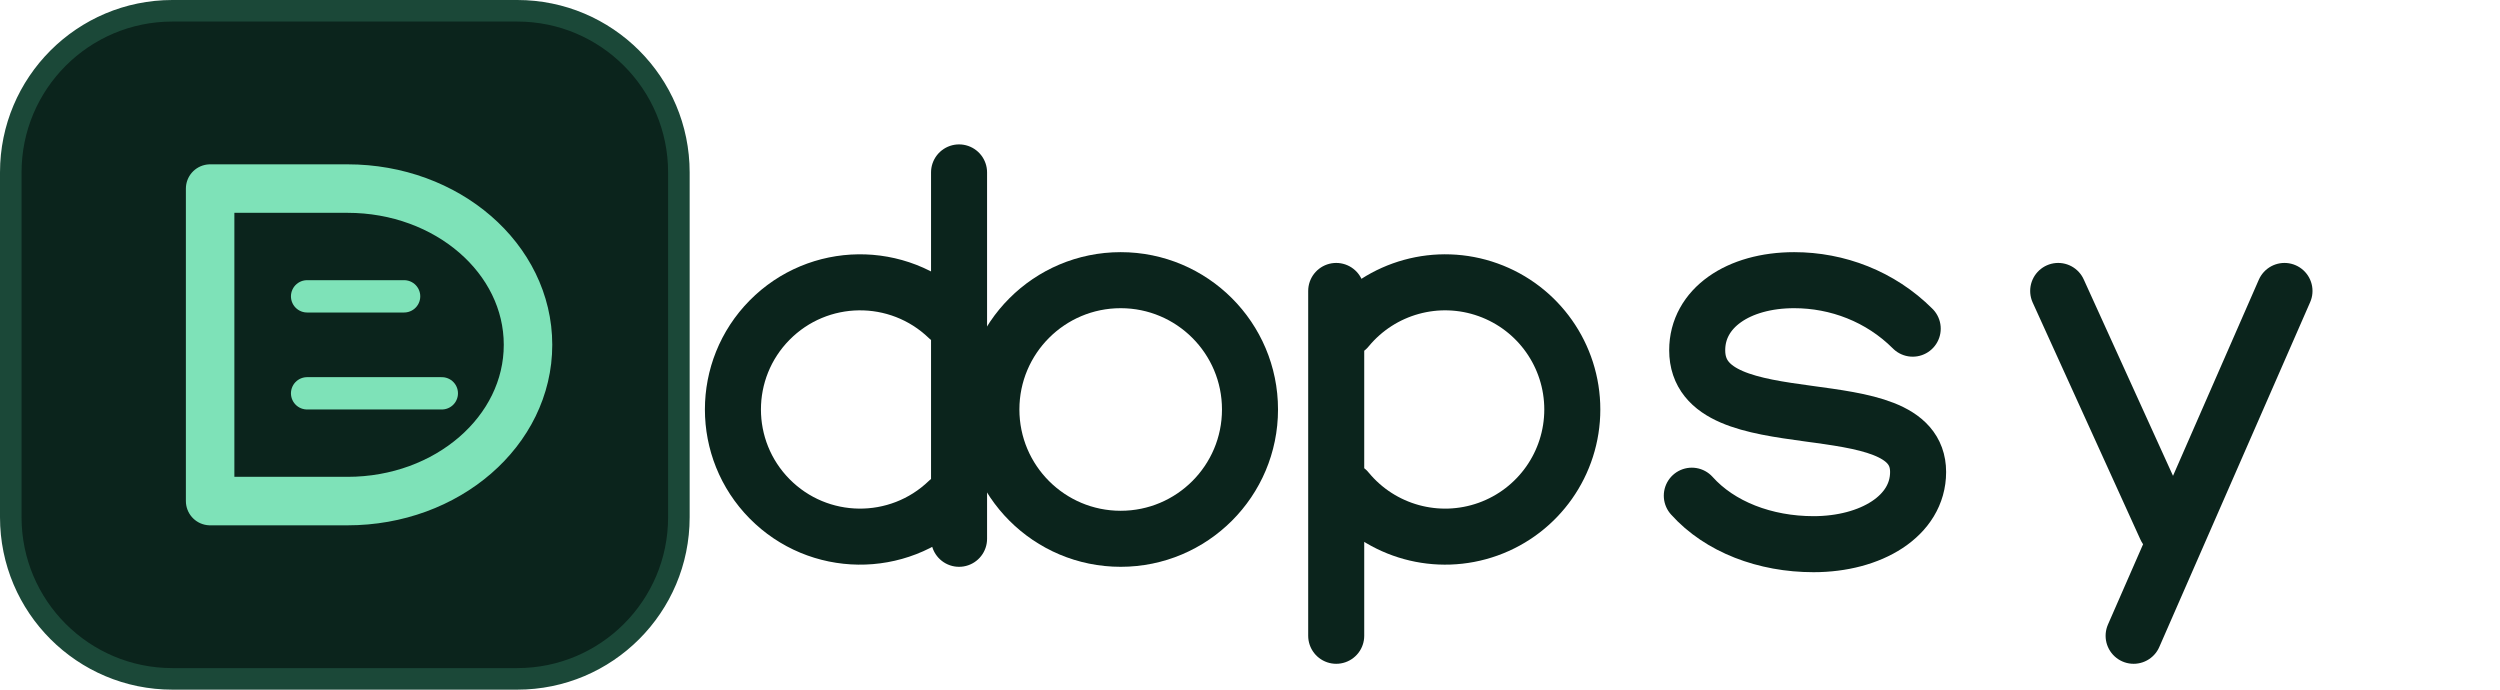
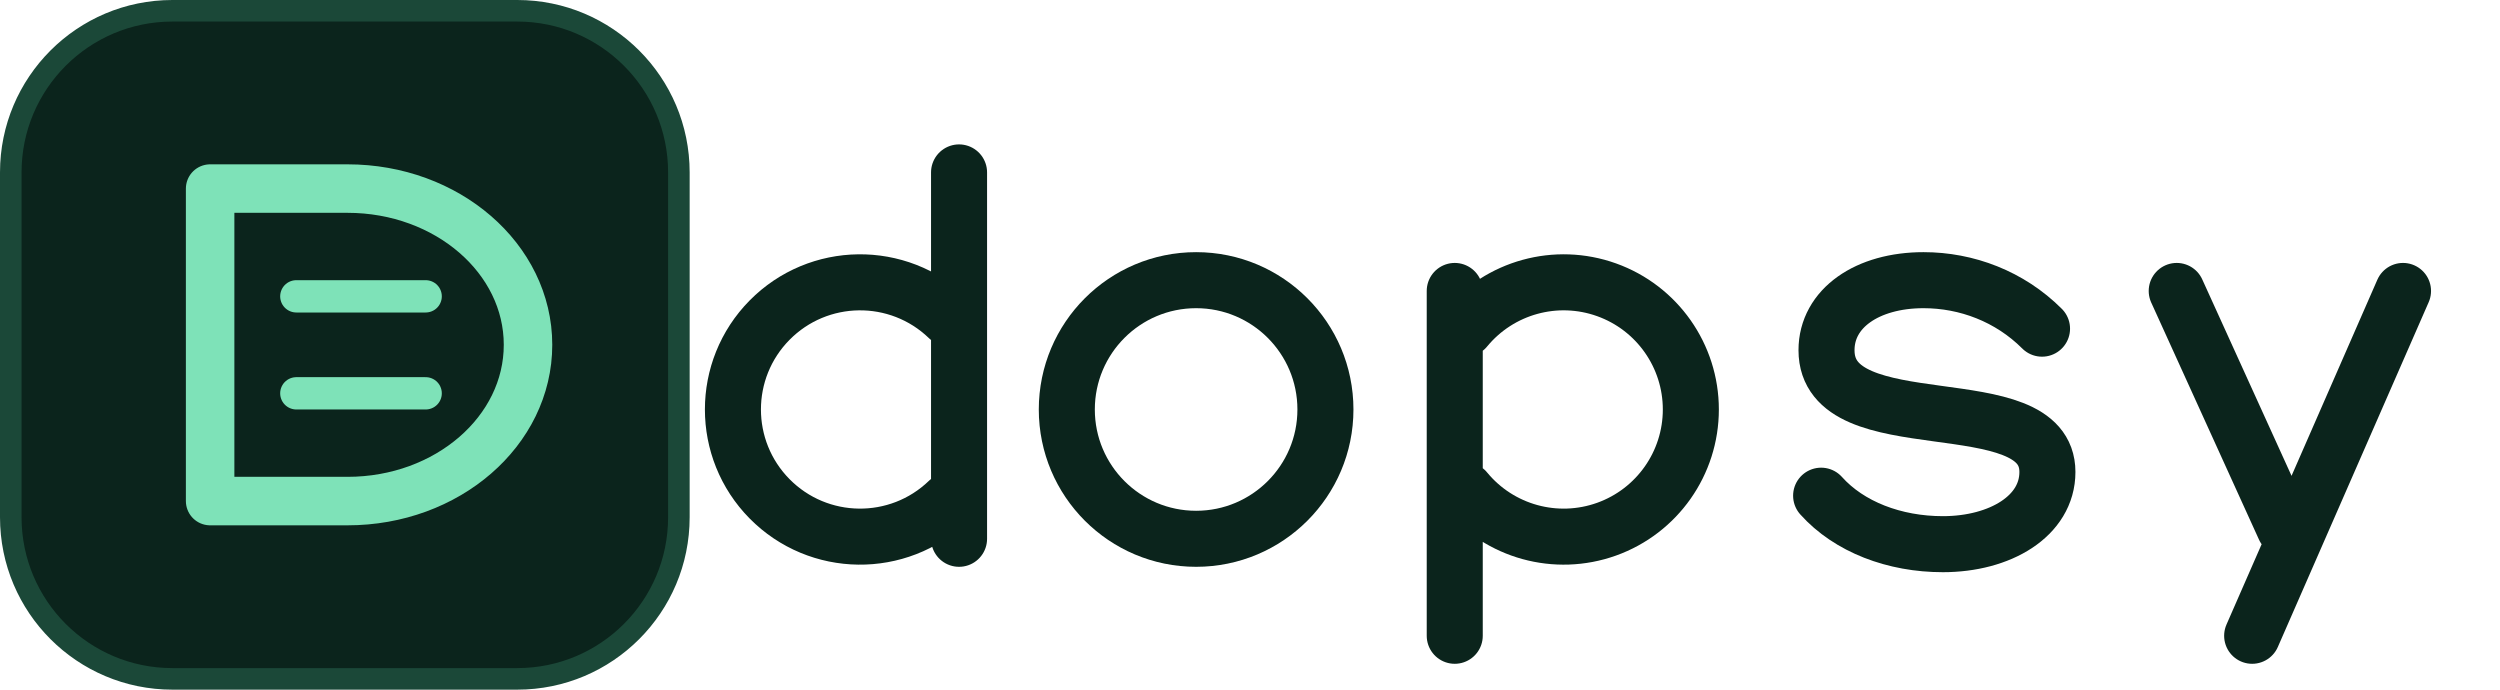
<svg xmlns="http://www.w3.org/2000/svg" viewBox="0 0 232 64" role="img" aria-labelledby="title desc">
  <rect x="1" y="1" width="62" height="62" rx="15" fill="#0B241C" stroke="#1B4838" stroke-width="2" />
  <path d="M19.5 17.5v29h12.75C41.5 46.5 49 40.01 49 32S41.5 17.5 32.25 17.5H19.5Z" fill="none" stroke="#7EE2B8" stroke-width="4.5" stroke-linecap="round" stroke-linejoin="round" />
-   <path d="M28.5 27.5h9M28.5 36.5h12.5" fill="none" stroke="#7EE2B8" stroke-width="3" stroke-linecap="round" />
+   <path d="M27.5 27.5h12M27.5 36.5h12" fill="none" stroke="#7EE2B8" stroke-width="3" stroke-linecap="round" />
  <g fill="none" stroke="#0B241C" stroke-width="5.2" stroke-linecap="round" stroke-linejoin="round">
    <path d="M88 29.5A11.8 11.8 0 1 0 88 46.5M89 16v34" />
-     <circle cx="104" cy="38" r="12" />
-     <path d="M124 59V27M125 30.5A11.8 11.8 0 1 1 125 45.5" />
-     <path d="M177.5 30.5c-3-3-7-4.5-11-4.5-5.2 0-9 2.6-9 6.5 0 8.8 20.5 3.1 20.5 11.3 0 4.1-4.4 6.7-9.7 6.7-4.5 0-8.7-1.6-11.3-4.5" />
-     <path d="m191 27 10 22M212 27l-14 32" />
+     <circle cx="111" cy="38" r="12" />
+     <path d="M135 59V27M136 30.5A11.8 11.8 0 1 1 136 45.5" />
+     <path d="M189.5 30.5c-3-3-7-4.5-11-4.5-5.2 0-9 2.6-9 6.5 0 8.8 20.5 3.1 20.5 11.3 0 4.1-4.4 6.7-9.7 6.7-4.5 0-8.7-1.6-11.3-4.5" />
+     <path d="m202 27 10 22M223 27l-14 32" />
  </g>
</svg>
